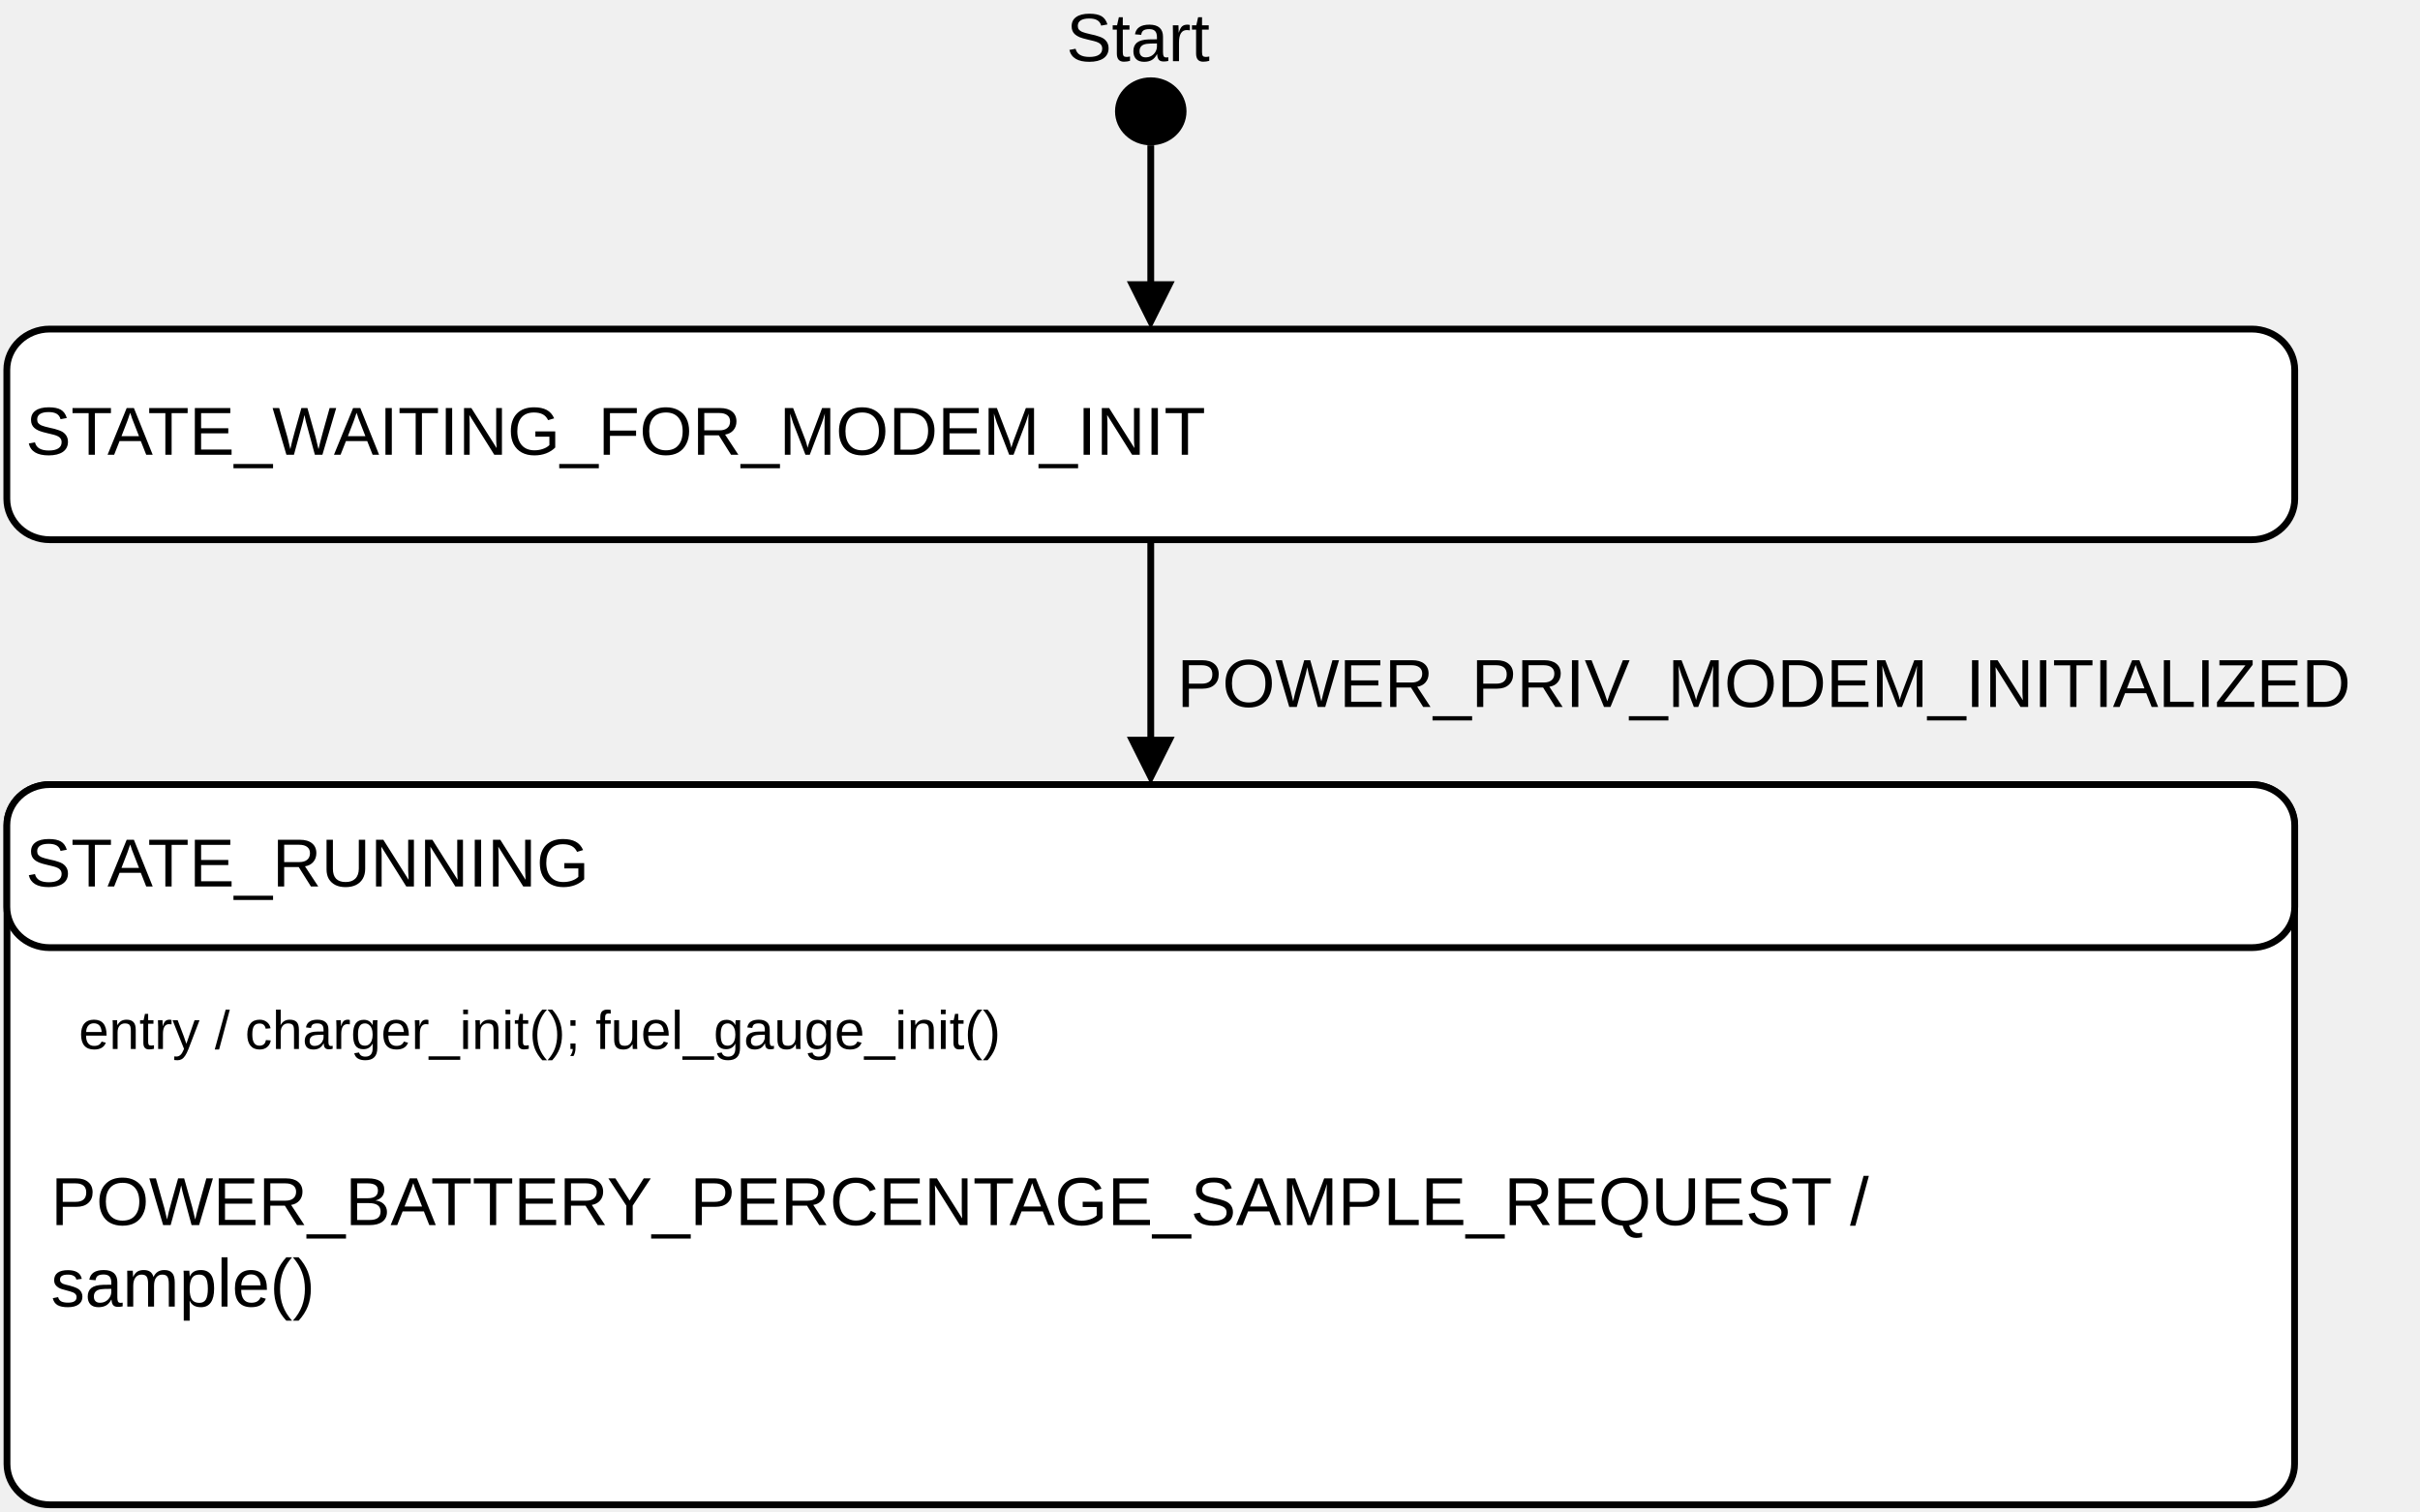
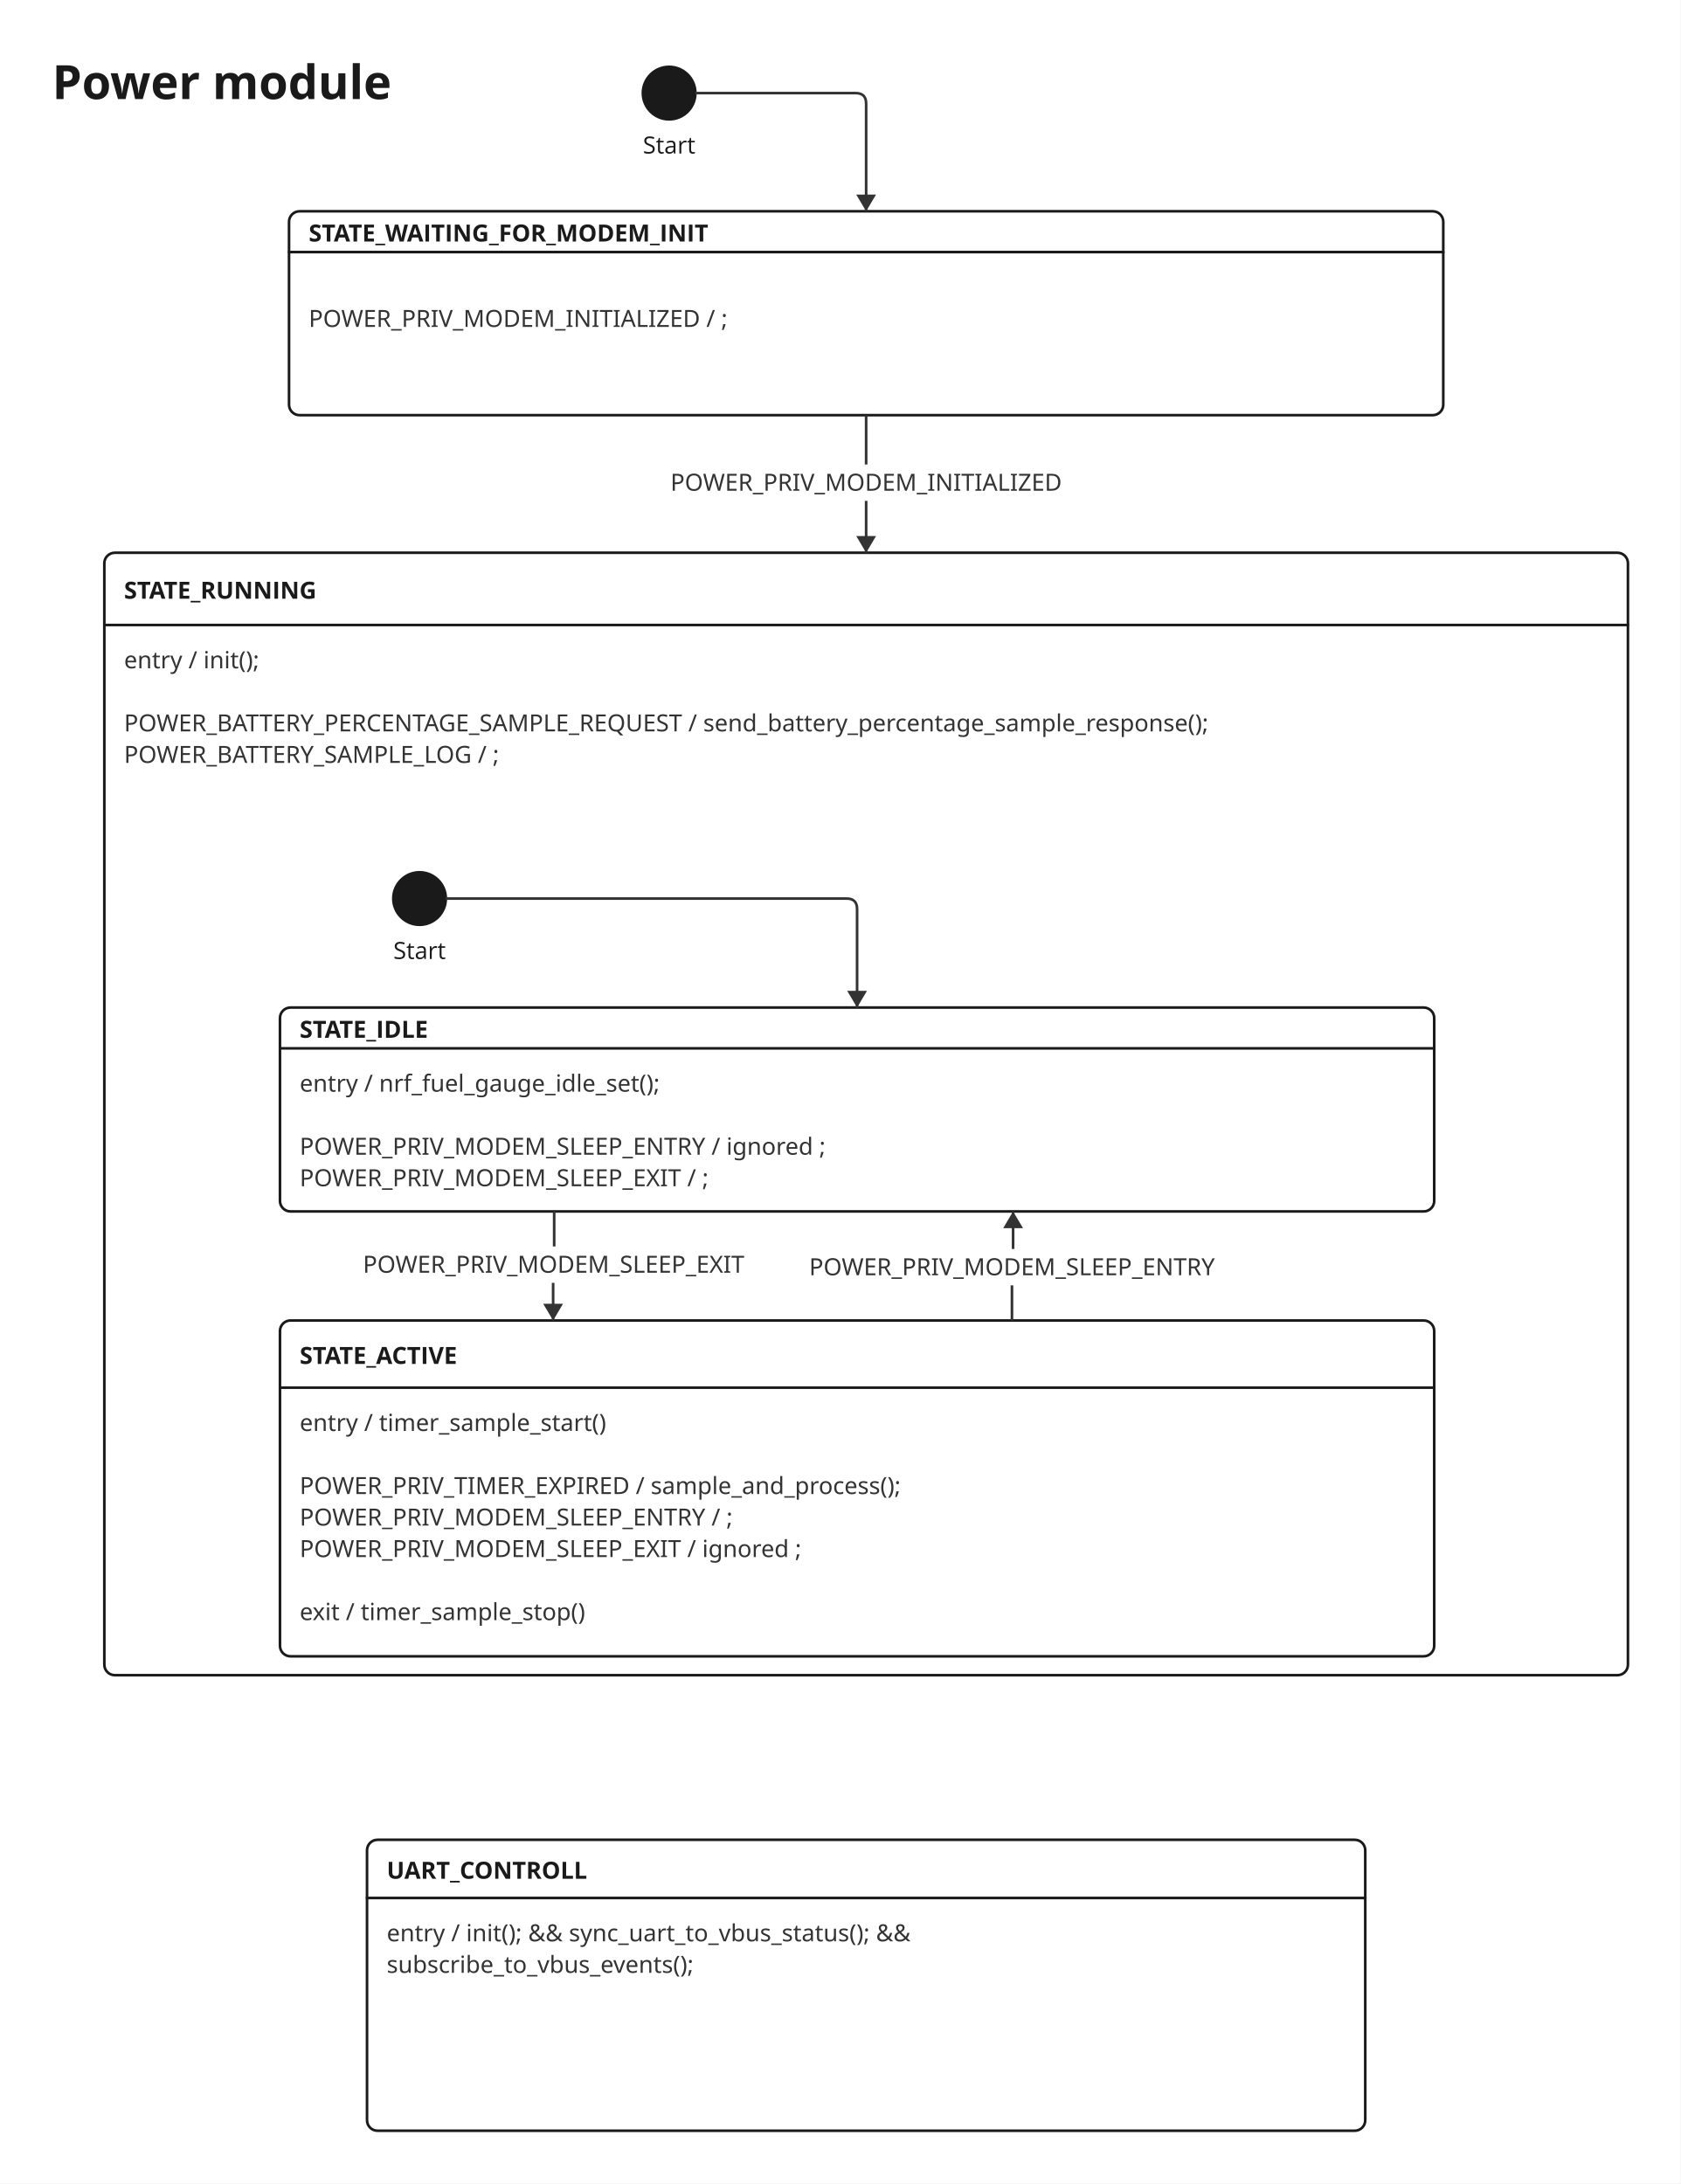
- <svg xmlns="http://www.w3.org/2000/svg" xmlns:xlink="http://www.w3.org/1999/xlink" width="4.947in" height="3.09in" viewBox="0 0 356.154 222.466" xml:space="preserve" color-interpolation-filters="sRGB" class="st10">
-   <style type="text/css">
- 	
- 		.st1 {fill:#000000;stroke:none;stroke-linecap:butt;stroke-width:0.75}
- 		.st2 {marker-end:url(#mrkr4-8);stroke:#000000;stroke-linecap:butt;stroke-width:1}
- 		.st3 {fill:#000000;fill-opacity:1;stroke:#000000;stroke-opacity:1;stroke-width:0.284}
- 		.st4 {fill:#ffffff;stroke:#000000;stroke-width:1}
- 		.st5 {fill:#000000;font-family:Arial;font-size:0.833em}
- 		.st6 {fill:none;stroke:none;stroke-linecap:butt;stroke-width:0.75}
- 		.st7 {fill:none;stroke:none;stroke-width:1}
- 		.st8 {fill:#000000;font-family:Arial;font-size:0.667em}
- 		.st9 {font-size:1em}
- 		.st10 {fill:none;fill-rule:evenodd;font-size:12px;overflow:visible;stroke-linecap:square;stroke-miterlimit:3}
- 	
- 	</style>
-   <defs id="Markers">
-     <g id="lend4">
-       <path d="M 2 1 L 0 0 L 2 -1 L 2 1 " style="stroke:none" />
-     </g>
-     <marker id="mrkr4-8" class="st3" refX="-6.68" orient="auto" markerUnits="strokeWidth" overflow="visible">
-       <use xlink:href="#lend4" transform="scale(-3.52,-3.52) " />
-     </marker>
+ <svg xmlns="http://www.w3.org/2000/svg" xmlns:xlink="http://www.w3.org/1999/xlink" width="1279.71px" height="1662.97px" style="transform-origin: 0px 0px 0px;" version="1.1">
+   <defs>
+     <style type="text/css">
+ 		* {
+ 			text-rendering: geometricprecision !important;
+ 		}
+ 		@font-face {
+   font-family: 'Noto Sans';
+   font-style: normal;
+   font-weight: 400;
+   src: local('Noto Sans'), local('NotoSans'), url("https://mirostatic.com/app/static/a73798e3d459e1bc.woff2") format('woff2');
+ }
+ @font-face {
+   font-family: 'Noto Sans';
+   font-style: italic;
+   font-weight: 400;
+   src: local('Noto Sans Italic'), local('NotoSans-Italic'), url("https://mirostatic.com/app/static/a8edd710f88715d4.woff2") format('woff2');
+ }
+ @font-face {
+   font-family: 'Noto Sans';
+   font-style: normal;
+   font-weight: 500;
+   src: local('Noto Sans Medium'), local('NotoSans-Medium'), url("https://mirostatic.com/app/static/006d7e33e60b9e12.woff2") format('woff2');
+ }
+ @font-face {
+   font-family: 'Noto Sans';
+   font-style: italic;
+   font-weight: 500;
+   src: local('Noto Sans Medium Italic'), local('NotoSans-MediumItalic'), url("https://mirostatic.com/app/static/31387059566a3171.woff2") format('woff2');
+ }
+ @font-face {
+   font-family: 'Noto Sans';
+   font-style: normal;
+   font-weight: 600;
+   src: local('Noto Sans SemiBold'), local('NotoSans-SemiBold'), url("https://mirostatic.com/app/static/526dd53b40975c37.woff2") format('woff2');
+ }
+ @font-face {
+   font-family: 'Noto Sans';
+   font-style: italic;
+   font-weight: 600;
+   src: local('Noto Sans SemiBold Italic'), local('NotoSans-SemiBoldItalic'), url("https://mirostatic.com/app/static/e73d4fdd87d7e319.woff2") format('woff2');
+ }
+ @font-face {
+   font-family: 'Noto Sans';
+   font-style: normal;
+   font-weight: 700;
+   src: local('Noto Sans Bold'), local('NotoSans-Bold'), url("https://mirostatic.com/app/static/9f11d6779c14d2bc.woff2") format('woff2');
+ }
+ @font-face {
+   font-family: 'Noto Sans';
+   font-style: italic;
+   font-weight: 700;
+   src: local('Noto Sans Bold Italic'), local('NotoSans-BoldItalic'), url("https://mirostatic.com/app/static/888e13e017cedc15.woff2") format('woff2');
+ }
+ @font-face {
+   font-family: 'OpenSans';
+   font-style: normal;
+   font-weight: 300;
+   font-display: swap;
+   src: url("https://mirostatic.com/app/static/800985e1502d12bf.woff2") format('woff2');
+ }
+ @font-face {
+   font-family: 'OpenSans';
+   font-style: normal;
+   font-weight: 400;
+   font-display: swap;
+   src: url("https://mirostatic.com/app/static/d8a7ca42a20caea5.woff2") format('woff2');
+ }
+ @font-face {
+   font-family: 'OpenSans';
+   font-style: italic;
+   font-weight: 400;
+   font-display: swap;
+   src: url("https://mirostatic.com/app/static/3cc74c1d3919bd5c.woff2") format('woff2');
+ }
+ @font-face {
+   font-family: 'OpenSans';
+   font-style: normal;
+   font-weight: 600;
+   font-display: swap;
+   src: url("https://mirostatic.com/app/static/f0481285dc248cf0.woff2") format('woff2');
+ }
+ @font-face {
+   font-family: 'OpenSans';
+   font-style: normal;
+   font-weight: 700;
+   font-display: swap;
+   src: url("https://mirostatic.com/app/static/2f5e8dcf6e47bf00.woff2") format('woff2');
+ }
+ @font-face {
+   font-family: 'OpenSans';
+   font-style: italic;
+   font-weight: 700;
+   font-display: swap;
+   src: url("https://mirostatic.com/app/static/0e625f45b71a26f1.woff2") format('woff2');
+ }
+ @font-face {
+   font-family: 'OpenSans';
+   font-style: normal;
+   font-weight: 800;
+   font-display: swap;
+   src: url("https://mirostatic.com/app/static/645c27eb7d93eca8.woff2") format('woff2');
+ }
+ @font-face {
+   font-family: 'Noto Sans Hebrew';
+   font-style: normal;
+   font-weight: 400;
+   src: local('Noto Sans Hebrew Regular'), local('Noto Sans Hebrew-Regular'), url("https://mirostatic.com/app/static/7ebe1dcf0343326c.woff2") format('woff2'), url("https://mirostatic.com/app/static/6c11f037d6968262.woff") format('woff');
+ }
+ @font-face {
+   font-family: 'Noto Sans Hebrew';
+   font-style: normal;
+   font-weight: 700;
+   src: local('Noto Sans Hebrew Bold'), local('Noto Sans Hebrew-Bold'), url("https://mirostatic.com/app/static/d2883e2f177d0dad.woff2") format('woff2'), url("https://mirostatic.com/app/static/8546991909eadbc9.woff") format('woff');
+ }
+ @font-face {
+   font-family: 'Noto Sans JP';
+   font-style: normal;
+   font-weight: 400;
+   src: local('Noto Sans Japanese Regular'), local('Noto Sans Japanese-Regular'), url("https://mirostatic.com/app/static/9320b3c07ab79383.woff2") format('woff2'), url("https://mirostatic.com/app/static/a43be2cbcfc0b250.woff") format('woff');
+ }
+ @font-face {
+   font-family: 'Noto Sans JP';
+   font-style: normal;
+   font-weight: 700;
+   src: local('Noto Sans Japanese Bold'), local('Noto Sans Japanese-Bold'), url("https://mirostatic.com/app/static/7ab032c73212439f.woff2") format('woff2'), url("https://mirostatic.com/app/static/29f177f4466bd7a1.woff") format('woff');
+ }
+ @font-face {
+   font-family: 'Noto Sans KR';
+   font-style: normal;
+   font-weight: 400;
+   src: local(''), url("https://mirostatic.com/app/static/7a5b625774730d22.woff2") format('woff2'), url("https://mirostatic.com/app/static/2d84dc606f1fb88e.woff") format('woff');
+ }
+ @font-face {
+   font-family: 'Noto Sans KR';
+   font-style: normal;
+   font-weight: 700;
+   src: local(''), url("https://mirostatic.com/app/static/fa5a3d9073cdd58f.woff2") format('woff2'), url("https://mirostatic.com/app/static/7ded243557c83342.woff") format('woff');
+ }
+ @font-face {
+   font-family: 'Roboto Mono';
+   font-style: normal;
+   font-weight: 400;
+   src: local('Roboto Mono'), local('RobotoMono-Regular'), url("https://mirostatic.com/app/static/17632d99ee175311.woff2") format('woff2');
+ }
+ @font-face {
+   font-family: 'Roboto Mono';
+   font-style: normal;
+   font-weight: 700;
+   src: local('Roboto Mono Bold'), local('RobotoMono-Bold'), url("https://mirostatic.com/app/static/6879189d32491181.woff2") format('woff2');
+ }
+ </style>
+     <path id="LineHeadArrow2" d="M-12.727,-7.545 L0,0 L-12.727,7.545 Z" />
  </defs>
-   <g>
-     <g id="shape5-1" transform="translate(164.099,-201.08)">
-       <ellipse cx="5.26" cy="217.466" rx="5.26" ry="5" class="st1" />
-     </g>
-     <g id="shape6-3" transform="translate(169.359,-174.04)">
-       <path d="M0 195.43 L0 215.43 L0 215.43 L0 215.79" class="st2" />
-     </g>
-     <g id="shape7-9" transform="translate(1,-143.04)">
-       <path d="M0 216.47 A6.313 6 -180 0 0 6.31 222.47 L330.4 222.47 A6.313 6 -180 0 0 336.72 216.47 L336.72 197.47 A6.313        6 -180 0 0 330.4 191.47 L6.31 191.47 A6.313 6 -180 0 0 0 197.47 L0 216.47 Z" class="st4" />
-       <text x="2.78" y="209.97" class="st5">STATE_WAITING_FOR_MODEM_INIT</text>
-     </g>
-     <g id="shape8-12" transform="translate(169.359,-107)">
-       <path d="M0 186.43 L0 215.43 L0 215.43 L0 215.79" class="st2" />
-     </g>
-     <g id="shape9-17" transform="translate(1.0263,-1)">
-       <path d="M0 216.47 A6.312 6 -180 0 0 6.31 222.47 L330.35 222.47 A6.312 6 -180 0 0 336.67 216.47 L336.67 122.47 A6.312        6 -180 0 0 330.35 116.47 L6.31 116.47 A6.312 6 -180 0 0 0 122.47 L0 216.47 Z" class="st4" />
-     </g>
-     <g id="shape10-19" transform="translate(1,-83)">
-       <path d="M0 216.47 A6.313 6 -180 0 0 6.31 222.47 L330.4 222.47 A6.313 6 -180 0 0 336.72 216.47 L336.72 204.47 A6.313        6 -180 0 0 330.4 198.47 L6.31 198.47 A6.313 6 -180 0 0 0 204.47 L0 216.47 Z" class="st4" />
-       <text x="2.78" y="213.47" class="st5">STATE_RUNNING</text>
-     </g>
-     <g id="shape11-22" transform="translate(156.933,-212.348)">
-       <rect x="0" y="214.23" width="25.122" height="8.236" class="st6" />
-       <text x="0" y="221.35" class="st5">Start</text>
-     </g>
-     <g id="shape13-25" transform="translate(1.85471,-63.3953)">
-       <rect x="0" y="208.293" width="155.078" height="14.173" class="st7" />
-       <text x="9.73" y="217.78" class="st8">entry / charger_init(); fuel_gauge_init()</text>
-     </g>
-     <g id="shape14-28" transform="translate(3.48522,-35.0489)">
-       <rect x="0" y="214.23" width="311.508" height="8.236" class="st7" />
-       <text x="4" y="215.35" class="st5">POWER_BATTERY_PERCENTAGE_SAMPLE_REQUEST / <tspan x="4" dy="1.2em" class="st9">sample()</tspan>
-       </text>
-     </g>
-     <g id="shape15-32" transform="translate(164.099,-117.879)">
-       <rect x="0" y="215.379" width="191.055" height="7.087" class="st7" />
-       <text x="9.12" y="221.92" class="st5">POWER_PRIV_MODEM_INITIALIZED</text>
+   <rect id="svg-board-background-color" width="100%" height="100%" fill="#f2f2f2" />
+   <g width="1279.71px" height="1662.97px" transform="translate(-0.28, -0.55) scale(1) rotate(0, 639.855, 831.485)">
+     <svg width="1279.714" height="1662.966" style="width:1279.714px; height: 1662.966px;" class="diagram-widget" preserveAspectRatio="none" version="1.1">
+       <clipPath id="249249003770">
+         <rect x="0" y="0" width="1279.714" height="1662.966" rx="0" ry="0" />
+       </clipPath>
+       <g id="Page-1" stroke="none" stroke-width="0" fill="none" fill-rule="evenodd">
+         <rect class="shape-element shape-element-rect" fill="#ffffff" fill-opacity="1" x="0" y="0" width="1279.714" height="1662.966" rx="0" ry="0" clip-path="url(#249249003770)" />
+       </g>
+       <g transform="translate(0, 0)">
+         <text x="0" y="14" font-size="14" />
+       </g>
+     </svg>
+   </g>
+   <g width="1160px" height="854.66px" transform="translate(79.43, 420.88) scale(1) rotate(0, 580, 427.33)">
+     <g>
+       <g style="stroke: #1a1a1a;stroke-width: 2;stroke-opacity: 1;stroke-dasharray: none;stroke-linecap: round;stroke-linejoin: round;fill: #ffffff;fill-opacity: 1">
+         <rect x="0" y="0" width="1160" height="854.661" rx="8" />
+       </g>
+     </g>
+     <g>
+       <g style="stroke: #1a1a1a;stroke-width: 2;stroke-opacity: 1;stroke-dasharray: none;stroke-linecap: round;stroke-linejoin: round;fill: transparent;fill-opacity: 0">
+         <path d="M 0 55 L 1160 55" />
+       </g>
+       <g style="stroke: #1a1a1a;stroke-width: 2;stroke-opacity: 1;stroke-dasharray: none;stroke-linecap: round;stroke-linejoin: round;fill: transparent;fill-opacity: 0" />
+       <g style="stroke: #1a1a1a;stroke-width: 2;stroke-opacity: 1;stroke-dasharray: none;stroke-linecap: round;stroke-linejoin: round;fill: transparent;fill-opacity: 0" />
+     </g>
+     <g transform="translate(15, 4)">
+       <text xml:space="preserve" x="0" y="31" width="149.045" textLength="149.045" lengthAdjust="spacingAndGlyphs" letter-spacing="0" font-family="&quot;OpenSans&quot;, Arial, sans-serif, Noto Sans Hebrew, Noto Sans, Noto Sans JP, Noto Sans KR" font-size="18" fill="#1a1a1a" direction="ltr" font-weight="bold">STATE_RUNNING</text>
+     </g>
+     <g transform="translate(15, 70)">
+       <text xml:space="preserve" x="0" y="18" width="162.026" textLength="162.026" lengthAdjust="spacingAndGlyphs" letter-spacing="0" font-family="&quot;Roboto Mono&quot;, &quot;Lucida Console&quot;, &quot;Andale Mono&quot;, AndaleMono, monospace, Noto Sans Hebrew, Noto Sans, Noto Sans JP, Noto Sans KR" font-size="18" fill="#333333" direction="ltr">entry / init();</text>
+       <text xml:space="preserve" x="0" y="66" width="907.348" textLength="907.348" lengthAdjust="spacingAndGlyphs" letter-spacing="0" font-family="&quot;Roboto Mono&quot;, &quot;Lucida Console&quot;, &quot;Andale Mono&quot;, AndaleMono, monospace, Noto Sans Hebrew, Noto Sans, Noto Sans JP, Noto Sans KR" font-size="18" fill="#333333" direction="ltr">POWER_BATTERY_PERCENTAGE_SAMPLE_REQUEST / send_battery_percentage_sample_response();</text>
+       <text xml:space="preserve" x="0" y="90" width="302.449" textLength="302.449" lengthAdjust="spacingAndGlyphs" letter-spacing="0" font-family="&quot;Roboto Mono&quot;, &quot;Lucida Console&quot;, &quot;Andale Mono&quot;, AndaleMono, monospace, Noto Sans Hebrew, Noto Sans, Noto Sans JP, Noto Sans KR" font-size="18" fill="#333333" direction="ltr">POWER_BATTERY_SAMPLE_LOG / ;</text>
+     </g>
+   </g>
+   <g width="878.78px" height="255.7px" transform="translate(213.15, 1005.46) scale(1) rotate(0, 439.39, 127.85)">
+     <g>
+       <g style="stroke: #1a1a1a;stroke-width: 2;stroke-opacity: 1;stroke-dasharray: none;stroke-linecap: round;stroke-linejoin: round;fill: #ffffff;fill-opacity: 1">
+         <rect x="0" y="0" width="878.776" height="255.699" rx="8" />
+       </g>
+     </g>
+     <g>
+       <g style="stroke: #1a1a1a;stroke-width: 2;stroke-opacity: 1;stroke-dasharray: none;stroke-linecap: round;stroke-linejoin: round;fill: transparent;fill-opacity: 0">
+         <path d="M 0 51.14 L 878.776 51.14" />
+       </g>
+       <g style="stroke: #1a1a1a;stroke-width: 2;stroke-opacity: 1;stroke-dasharray: none;stroke-linecap: round;stroke-linejoin: round;fill: transparent;fill-opacity: 0" />
+       <g style="stroke: #1a1a1a;stroke-width: 2;stroke-opacity: 1;stroke-dasharray: none;stroke-linecap: round;stroke-linejoin: round;fill: transparent;fill-opacity: 0" />
+     </g>
+     <g transform="translate(15, 4)">
+       <text xml:space="preserve" x="0" y="29.07" width="122.713" textLength="122.713" lengthAdjust="spacingAndGlyphs" letter-spacing="0" font-family="&quot;OpenSans&quot;, Arial, sans-serif, Noto Sans Hebrew, Noto Sans, Noto Sans JP, Noto Sans KR" font-size="18" fill="#1a1a1a" direction="ltr" font-weight="bold">STATE_ACTIVE</text>
+     </g>
+     <g transform="translate(15, 66.13989)">
+       <text xml:space="preserve" x="0" y="18" width="302.449" textLength="302.449" lengthAdjust="spacingAndGlyphs" letter-spacing="0" font-family="&quot;Roboto Mono&quot;, &quot;Lucida Console&quot;, &quot;Andale Mono&quot;, AndaleMono, monospace, Noto Sans Hebrew, Noto Sans, Noto Sans JP, Noto Sans KR" font-size="18" fill="#333333" direction="ltr">entry / timer_sample_start()</text>
+       <text xml:space="preserve" x="0" y="66" width="518.484" textLength="518.484" lengthAdjust="spacingAndGlyphs" letter-spacing="0" font-family="&quot;Roboto Mono&quot;, &quot;Lucida Console&quot;, &quot;Andale Mono&quot;, AndaleMono, monospace, Noto Sans Hebrew, Noto Sans, Noto Sans JP, Noto Sans KR" font-size="18" fill="#333333" direction="ltr">POWER_PRIV_TIMER_EXPIRED / sample_and_process();</text>
+       <text xml:space="preserve" x="0" y="90" width="345.656" textLength="345.656" lengthAdjust="spacingAndGlyphs" letter-spacing="0" font-family="&quot;Roboto Mono&quot;, &quot;Lucida Console&quot;, &quot;Andale Mono&quot;, AndaleMono, monospace, Noto Sans Hebrew, Noto Sans, Noto Sans JP, Noto Sans KR" font-size="18" fill="#333333" direction="ltr">POWER_PRIV_MODEM_SLEEP_ENTRY / ;</text>
+       <text xml:space="preserve" x="0" y="114" width="421.269" textLength="421.269" lengthAdjust="spacingAndGlyphs" letter-spacing="0" font-family="&quot;Roboto Mono&quot;, &quot;Lucida Console&quot;, &quot;Andale Mono&quot;, AndaleMono, monospace, Noto Sans Hebrew, Noto Sans, Noto Sans JP, Noto Sans KR" font-size="18" fill="#333333" direction="ltr">POWER_PRIV_MODEM_SLEEP_EXIT / ignored ;</text>
+       <text xml:space="preserve" x="0" y="162" width="280.846" textLength="280.846" lengthAdjust="spacingAndGlyphs" letter-spacing="0" font-family="&quot;Roboto Mono&quot;, &quot;Lucida Console&quot;, &quot;Andale Mono&quot;, AndaleMono, monospace, Noto Sans Hebrew, Noto Sans, Noto Sans JP, Noto Sans KR" font-size="18" fill="#333333" direction="ltr">exit / timer_sample_stop()</text>
+     </g>
+   </g>
+   <g width="878.78px" height="155.24px" transform="translate(213.15, 767.18) scale(1) rotate(0, 439.39, 77.62)">
+     <g>
+       <g style="stroke: #1a1a1a;stroke-width: 2;stroke-opacity: 1;stroke-dasharray: none;stroke-linecap: round;stroke-linejoin: round;fill: #ffffff;fill-opacity: 1">
+         <rect x="0" y="0" width="878.776" height="155.241" rx="8" />
+       </g>
+     </g>
+     <g>
+       <g style="stroke: #1a1a1a;stroke-width: 2;stroke-opacity: 1;stroke-dasharray: none;stroke-linecap: round;stroke-linejoin: round;fill: transparent;fill-opacity: 0">
+         <path d="M 0 31.048 L 878.776 31.048" />
+       </g>
+       <g style="stroke: #1a1a1a;stroke-width: 2;stroke-opacity: 1;stroke-dasharray: none;stroke-linecap: round;stroke-linejoin: round;fill: transparent;fill-opacity: 0" />
+       <g style="stroke: #1a1a1a;stroke-width: 2;stroke-opacity: 1;stroke-dasharray: none;stroke-linecap: round;stroke-linejoin: round;fill: transparent;fill-opacity: 0" />
+     </g>
+     <g transform="translate(15, 4)">
+       <rect transform="translate(0, 1.02406)" width="100.195" height="25" fill="transparent" />
+       <text xml:space="preserve" x="0" y="19.024" width="100.195" textLength="100.195" lengthAdjust="spacingAndGlyphs" letter-spacing="0" font-family="&quot;OpenSans&quot;, Arial, sans-serif, Noto Sans Hebrew, Noto Sans, Noto Sans JP, Noto Sans KR" font-size="18" fill="#1a1a1a" direction="ltr" font-weight="bold">STATE_IDLE</text>
+     </g>
+     <g transform="translate(15, 46.04812)">
+       <text xml:space="preserve" x="0" y="18" width="367.277" textLength="367.277" lengthAdjust="spacingAndGlyphs" letter-spacing="0" font-family="&quot;Roboto Mono&quot;, &quot;Lucida Console&quot;, &quot;Andale Mono&quot;, AndaleMono, monospace, Noto Sans Hebrew, Noto Sans, Noto Sans JP, Noto Sans KR" font-size="18" fill="#333333" direction="ltr">entry / nrf_fuel_gauge_idle_set();</text>
+       <text xml:space="preserve" x="0" y="66" width="432.07" textLength="432.07" lengthAdjust="spacingAndGlyphs" letter-spacing="0" font-family="&quot;Roboto Mono&quot;, &quot;Lucida Console&quot;, &quot;Andale Mono&quot;, AndaleMono, monospace, Noto Sans Hebrew, Noto Sans, Noto Sans JP, Noto Sans KR" font-size="18" fill="#333333" direction="ltr">POWER_PRIV_MODEM_SLEEP_ENTRY / ignored ;</text>
+       <text xml:space="preserve" x="0" y="90" width="334.854" textLength="334.854" lengthAdjust="spacingAndGlyphs" letter-spacing="0" font-family="&quot;Roboto Mono&quot;, &quot;Lucida Console&quot;, &quot;Andale Mono&quot;, AndaleMono, monospace, Noto Sans Hebrew, Noto Sans, Noto Sans JP, Noto Sans KR" font-size="18" fill="#333333" direction="ltr">POWER_PRIV_MODEM_SLEEP_EXIT / ;</text>
+     </g>
+   </g>
+   <g width="0.8px" height="83.05px" transform="translate(421.12, 922.42) scale(1) rotate(0, 0.4, 41.525)">
+     <path stroke-linecap="butt" stroke="#333333" stroke-width="2" fill="transparent" d="M 0.8 0 L 0.8 41.124 Q 0.8 41.524 0.4 41.524 L 0.4 41.524 Q 0 41.524 0 41.923 L 0 83.047" clip-path="url(#LineHeadMaskHFIbBU)" />
+     <use xlink:href="#LineHeadArrow2" fill="#333333" transform="translate(0, 83.04725)  rotate(90) " />
+     <clipPath id="LineHeadMaskHFIbBU">
+       <path d="M -2 -2 M -2 26.666 L 146.328 26.666 L 146.328 54.381 L -2 54.381 M -2 -2 L 1279.71 -2 L 1279.71 1662.97 L -2 1662.97" fill-rule="evenodd" clip-rule="evenodd" />
+     </clipPath>
+     <g width="227" height="20" transform="translate(-145.5287, 28.66648) scale(1.285714) rotate(0)">
+       <text xml:space="preserve" x="0.562" y="14" width="225.876" textLength="225.876" lengthAdjust="spacingAndGlyphs" letter-spacing="0" font-family="&quot;Noto Sans&quot;, Helvetica, OpenSans, Arial, sans-serif, Noto Sans Hebrew, Noto Sans, Noto Sans JP, Noto Sans KR" font-size="14" fill="#333333" direction="ltr">POWER_PRIV_MODEM_SLEEP_EXIT</text>
+     </g>
+   </g>
+   <g width="0.86px" height="83.05px" transform="translate(770.45, 922.42) scale(1) rotate(0, 0.43, 41.525)">
+     <path stroke-linecap="butt" stroke="#333333" stroke-width="2" fill="transparent" d="M 0 83.047 L 0 41.956 Q 0 41.524 0.432 41.524 L 0.432 41.524 Q 0.864 41.524 0.864 41.092 L 0.864 0" clip-path="url(#LineHeadMask7EMTOp)" />
+     <use xlink:href="#LineHeadArrow2" fill="#333333" transform="translate(0.8639406, 0)  rotate(-90) " />
+     <clipPath id="LineHeadMask7EMTOp">
+       <path d="M -2 -2 M -2 28.591 L 154.929 28.591 L 154.929 56.305 L -2 56.305 M -2 -2 L 1279.71 -2 L 1279.71 1662.97 L -2 1662.97" fill-rule="evenodd" clip-rule="evenodd" />
+     </clipPath>
+     <g width="241" height="20" transform="translate(-154.9286, 30.5907) scale(1.285714) rotate(0)">
+       <text xml:space="preserve" x="0.401" y="14" width="240.198" textLength="240.198" lengthAdjust="spacingAndGlyphs" letter-spacing="0" font-family="&quot;Noto Sans&quot;, Helvetica, OpenSans, Arial, sans-serif, Noto Sans Hebrew, Noto Sans, Noto Sans JP, Noto Sans KR" font-size="14" fill="#333333" direction="ltr">POWER_PRIV_MODEM_SLEEP_ENTRY</text>
+     </g>
+   </g>
+   <g width="760px" height="221.54px" transform="translate(279.43, 1400.88) scale(1) rotate(0, 380, 110.77)">
+     <g>
+       <g style="stroke: #1a1a1a;stroke-width: 2;stroke-opacity: 1;stroke-dasharray: none;stroke-linecap: round;stroke-linejoin: round;fill: #ffffff;fill-opacity: 1">
+         <rect x="0" y="0" width="760" height="221.538" rx="8" />
+       </g>
+     </g>
+     <g>
+       <g style="stroke: #1a1a1a;stroke-width: 2;stroke-opacity: 1;stroke-dasharray: none;stroke-linecap: round;stroke-linejoin: round;fill: transparent;fill-opacity: 0">
+         <path d="M 0 44.308 L 760 44.308" />
+       </g>
+       <g style="stroke: #1a1a1a;stroke-width: 2;stroke-opacity: 1;stroke-dasharray: none;stroke-linecap: round;stroke-linejoin: round;fill: transparent;fill-opacity: 0" />
+       <g style="stroke: #1a1a1a;stroke-width: 2;stroke-opacity: 1;stroke-dasharray: none;stroke-linecap: round;stroke-linejoin: round;fill: transparent;fill-opacity: 0" />
+     </g>
+     <g transform="translate(15, 4)">
+       <text xml:space="preserve" x="0" y="25.654" width="153.132" textLength="153.132" lengthAdjust="spacingAndGlyphs" letter-spacing="0" font-family="&quot;OpenSans&quot;, Arial, sans-serif, Noto Sans Hebrew, Noto Sans, Noto Sans JP, Noto Sans KR" font-size="18" fill="#1a1a1a" direction="ltr" font-weight="bold">UART_CONTROLL</text>
+     </g>
+     <g transform="translate(15, 59.30757)">
+       <text xml:space="preserve" x="0" y="18" width="540.088" textLength="540.088" lengthAdjust="spacingAndGlyphs" letter-spacing="0" font-family="&quot;Roboto Mono&quot;, &quot;Lucida Console&quot;, &quot;Andale Mono&quot;, AndaleMono, monospace, Noto Sans Hebrew, Noto Sans, Noto Sans JP, Noto Sans KR" font-size="18" fill="#333333" direction="ltr">entry / init(); &amp;&amp; sync_uart_to_vbus_status(); &amp;&amp; </text>
+       <text xml:space="preserve" x="0" y="42" width="291.647" textLength="291.647" lengthAdjust="spacingAndGlyphs" letter-spacing="0" font-family="&quot;Roboto Mono&quot;, &quot;Lucida Console&quot;, &quot;Andale Mono&quot;, AndaleMono, monospace, Noto Sans Hebrew, Noto Sans, Noto Sans JP, Noto Sans KR" font-size="18" fill="#333333" direction="ltr">subscribe_to_vbus_events();</text>
+     </g>
+   </g>
+   <g width="101px" height="20px" transform="translate(39.72, 39.45) scale(2.571429) rotate(0, 50.5, 10)">
+     <svg width="101" height="20" shape-border-width="shape-background" style="width:101px; height: 20px;" class="shape-background" preserveAspectRatio="none" version="1.1">
+       <clipPath id="229592811267">
+         <rect x="0" y="0" width="101" height="20" rx="0" ry="0" />
+       </clipPath>
+       <g id="Page-1" stroke="none" stroke-width="0" fill="none" fill-rule="evenodd">
+         <rect class="shape-element shape-element-rect" stroke="transparent" stroke-width="0" stroke-dasharray="" stroke-opacity="0" fill="transparent" fill-opacity="0" x="0" y="0" width="101" height="20" rx="0" ry="0" clip-path="url(#229592811267)" />
+       </g>
+     </svg>
+   </g>
+   <g width="259.714px" height="51.429px" transform="translate(39.72, 39.45) rotate(0, 129.8571, 25.71429)">
+     <g transform="translate(0, 0)">
+       <text xml:space="preserve" x="0" y="36" width="257.868" textLength="257.868" lengthAdjust="spacingAndGlyphs" letter-spacing="0" font-family="&quot;Noto Sans&quot;, Helvetica, OpenSans, Arial, sans-serif, Noto Sans Hebrew, Noto Sans, Noto Sans JP, Noto Sans KR" font-size="36" fill="#1a1a1a" direction="ltr" font-weight="bold">Power module</text>
+     </g>
+   </g>
+   <g width="878.78px" height="155.24px" transform="translate(220.05, 160.88) scale(1) rotate(0, 439.39, 77.62)">
+     <g>
+       <g style="stroke: #1a1a1a;stroke-width: 2;stroke-opacity: 1;stroke-dasharray: none;stroke-linecap: round;stroke-linejoin: round;fill: #ffffff;fill-opacity: 1">
+         <rect x="0" y="0" width="878.776" height="155.241" rx="8" />
+       </g>
+     </g>
+     <g>
+       <g style="stroke: #1a1a1a;stroke-width: 2;stroke-opacity: 1;stroke-dasharray: none;stroke-linecap: round;stroke-linejoin: round;fill: transparent;fill-opacity: 0">
+         <path d="M 0 31.048 L 878.776 31.048" />
+       </g>
+       <g style="stroke: #1a1a1a;stroke-width: 2;stroke-opacity: 1;stroke-dasharray: none;stroke-linecap: round;stroke-linejoin: round;fill: transparent;fill-opacity: 0" />
+       <g style="stroke: #1a1a1a;stroke-width: 2;stroke-opacity: 1;stroke-dasharray: none;stroke-linecap: round;stroke-linejoin: round;fill: transparent;fill-opacity: 0" />
+     </g>
+     <g transform="translate(15, 4)">
+       <rect transform="translate(0, 1.02406)" width="307.433" height="25" fill="transparent" />
+       <text xml:space="preserve" x="0" y="19.024" width="307.433" textLength="307.433" lengthAdjust="spacingAndGlyphs" letter-spacing="0" font-family="&quot;OpenSans&quot;, Arial, sans-serif, Noto Sans Hebrew, Noto Sans, Noto Sans JP, Noto Sans KR" font-size="18" fill="#1a1a1a" direction="ltr" font-weight="bold">STATE_WAITING_FOR_MODEM_INIT</text>
+     </g>
+     <g transform="translate(15, 46.04812)">
+       <text xml:space="preserve" x="0" y="42" width="345.656" textLength="345.656" lengthAdjust="spacingAndGlyphs" letter-spacing="0" font-family="&quot;Roboto Mono&quot;, &quot;Lucida Console&quot;, &quot;Andale Mono&quot;, AndaleMono, monospace, Noto Sans Hebrew, Noto Sans, Noto Sans JP, Noto Sans KR" font-size="18" fill="#333333" direction="ltr">POWER_PRIV_MODEM_INITIALIZED / ;</text>
+     </g>
+   </g>
+   <g width="40px" height="40px" transform="translate(489.43, 50.88) scale(1) rotate(0, 20, 20)">
+     <g>
+       <g style="stroke: #1a1a1a;stroke-width: 2;stroke-opacity: 1;stroke-dasharray: none;stroke-linecap: round;stroke-linejoin: round;fill: #1a1a1a;fill-opacity: 1">
+         <ellipse cx="20" cy="20" rx="20" ry="20" />
+       </g>
+     </g>
+     <g>
+       <g style="stroke: #1a1a1a;stroke-width: 2;stroke-opacity: 1;stroke-dasharray: none;stroke-linecap: round;stroke-linejoin: round;fill: transparent;fill-opacity: 0" />
+     </g>
+     <g transform="translate(-30, 48)">
+       <rect transform="translate(30.02686, 0)" width="39.946" height="25" fill="transparent" />
+       <text xml:space="preserve" x="30.027" y="18" width="39.946" textLength="39.946" lengthAdjust="spacingAndGlyphs" letter-spacing="0" font-family="&quot;OpenSans&quot;, Arial, sans-serif, Noto Sans Hebrew, Noto Sans, Noto Sans JP, Noto Sans KR" font-size="18" fill="#1a1a1a" direction="ltr">Start</text>
+     </g>
+   </g>
+   <g width="130px" height="90px" transform="translate(529.43, 70.88) scale(1) rotate(0, 65, 45)">
+     <path stroke-linecap="butt" stroke="#333333" stroke-width="2" fill="transparent" d="M 0 0 L 122 0 Q 130 0 130 8 L 130 90" />
+     <use xlink:href="#LineHeadArrow2" fill="#333333" transform="translate(130, 90)  rotate(90) " />
+   </g>
+   <g width="40px" height="40px" transform="translate(299.43, 664.18) scale(1) rotate(0, 20, 20)">
+     <g>
+       <g style="stroke: #1a1a1a;stroke-width: 2;stroke-opacity: 1;stroke-dasharray: none;stroke-linecap: round;stroke-linejoin: round;fill: #1a1a1a;fill-opacity: 1">
+         <ellipse cx="20" cy="20" rx="20" ry="20" />
+       </g>
+     </g>
+     <g>
+       <g style="stroke: #1a1a1a;stroke-width: 2;stroke-opacity: 1;stroke-dasharray: none;stroke-linecap: round;stroke-linejoin: round;fill: transparent;fill-opacity: 0" />
+     </g>
+     <g transform="translate(-30, 48)">
+       <rect transform="translate(30.02686, 0)" width="39.946" height="25" fill="transparent" />
+       <text xml:space="preserve" x="30.027" y="18" width="39.946" textLength="39.946" lengthAdjust="spacingAndGlyphs" letter-spacing="0" font-family="&quot;OpenSans&quot;, Arial, sans-serif, Noto Sans Hebrew, Noto Sans, Noto Sans JP, Noto Sans KR" font-size="18" fill="#1a1a1a" direction="ltr">Start</text>
+     </g>
+   </g>
+   <g width="313.1px" height="83px" transform="translate(339.43, 684.18) scale(1) rotate(0, 156.55, 41.5)">
+     <path stroke-linecap="butt" stroke="#333333" stroke-width="2" fill="transparent" d="M 0 0 L 305.105 0 Q 313.105 0 313.105 8 L 313.105 83" />
+     <use xlink:href="#LineHeadArrow2" fill="#333333" transform="translate(313.1048, 83)  rotate(90) " />
+   </g>
+   <g width="0px" height="104.76px" transform="translate(659.43, 316.12) scale(1) rotate(0, 0, 52.38)">
+     <path stroke-linecap="butt" stroke="#333333" stroke-width="2" fill="transparent" d="M 0 0 L 0 104.759" clip-path="url(#LineHeadMaskUDL1Qg)" />
+     <use xlink:href="#LineHeadArrow2" fill="#333333" transform="translate(0, 104.7594)  rotate(90) " />
+     <clipPath id="LineHeadMaskUDL1Qg">
+       <path d="M -2 -2 M -2 37.523 L 149.786 37.523 L 149.786 65.237 L -2 65.237 M -2 -2 L 1279.71 -2 L 1279.71 1662.97 L -2 1662.97" fill-rule="evenodd" clip-rule="evenodd" />
+     </clipPath>
+     <g width="233" height="20" transform="translate(-149.7857, 39.52256) scale(1.285714) rotate(0)">
+       <text xml:space="preserve" x="0.608" y="14" width="231.784" textLength="231.784" lengthAdjust="spacingAndGlyphs" letter-spacing="0" font-family="&quot;Noto Sans&quot;, Helvetica, OpenSans, Arial, sans-serif, Noto Sans Hebrew, Noto Sans, Noto Sans JP, Noto Sans KR" font-size="14" fill="#333333" direction="ltr">POWER_PRIV_MODEM_INITIALIZED</text>
    </g>
  </g>
</svg>
